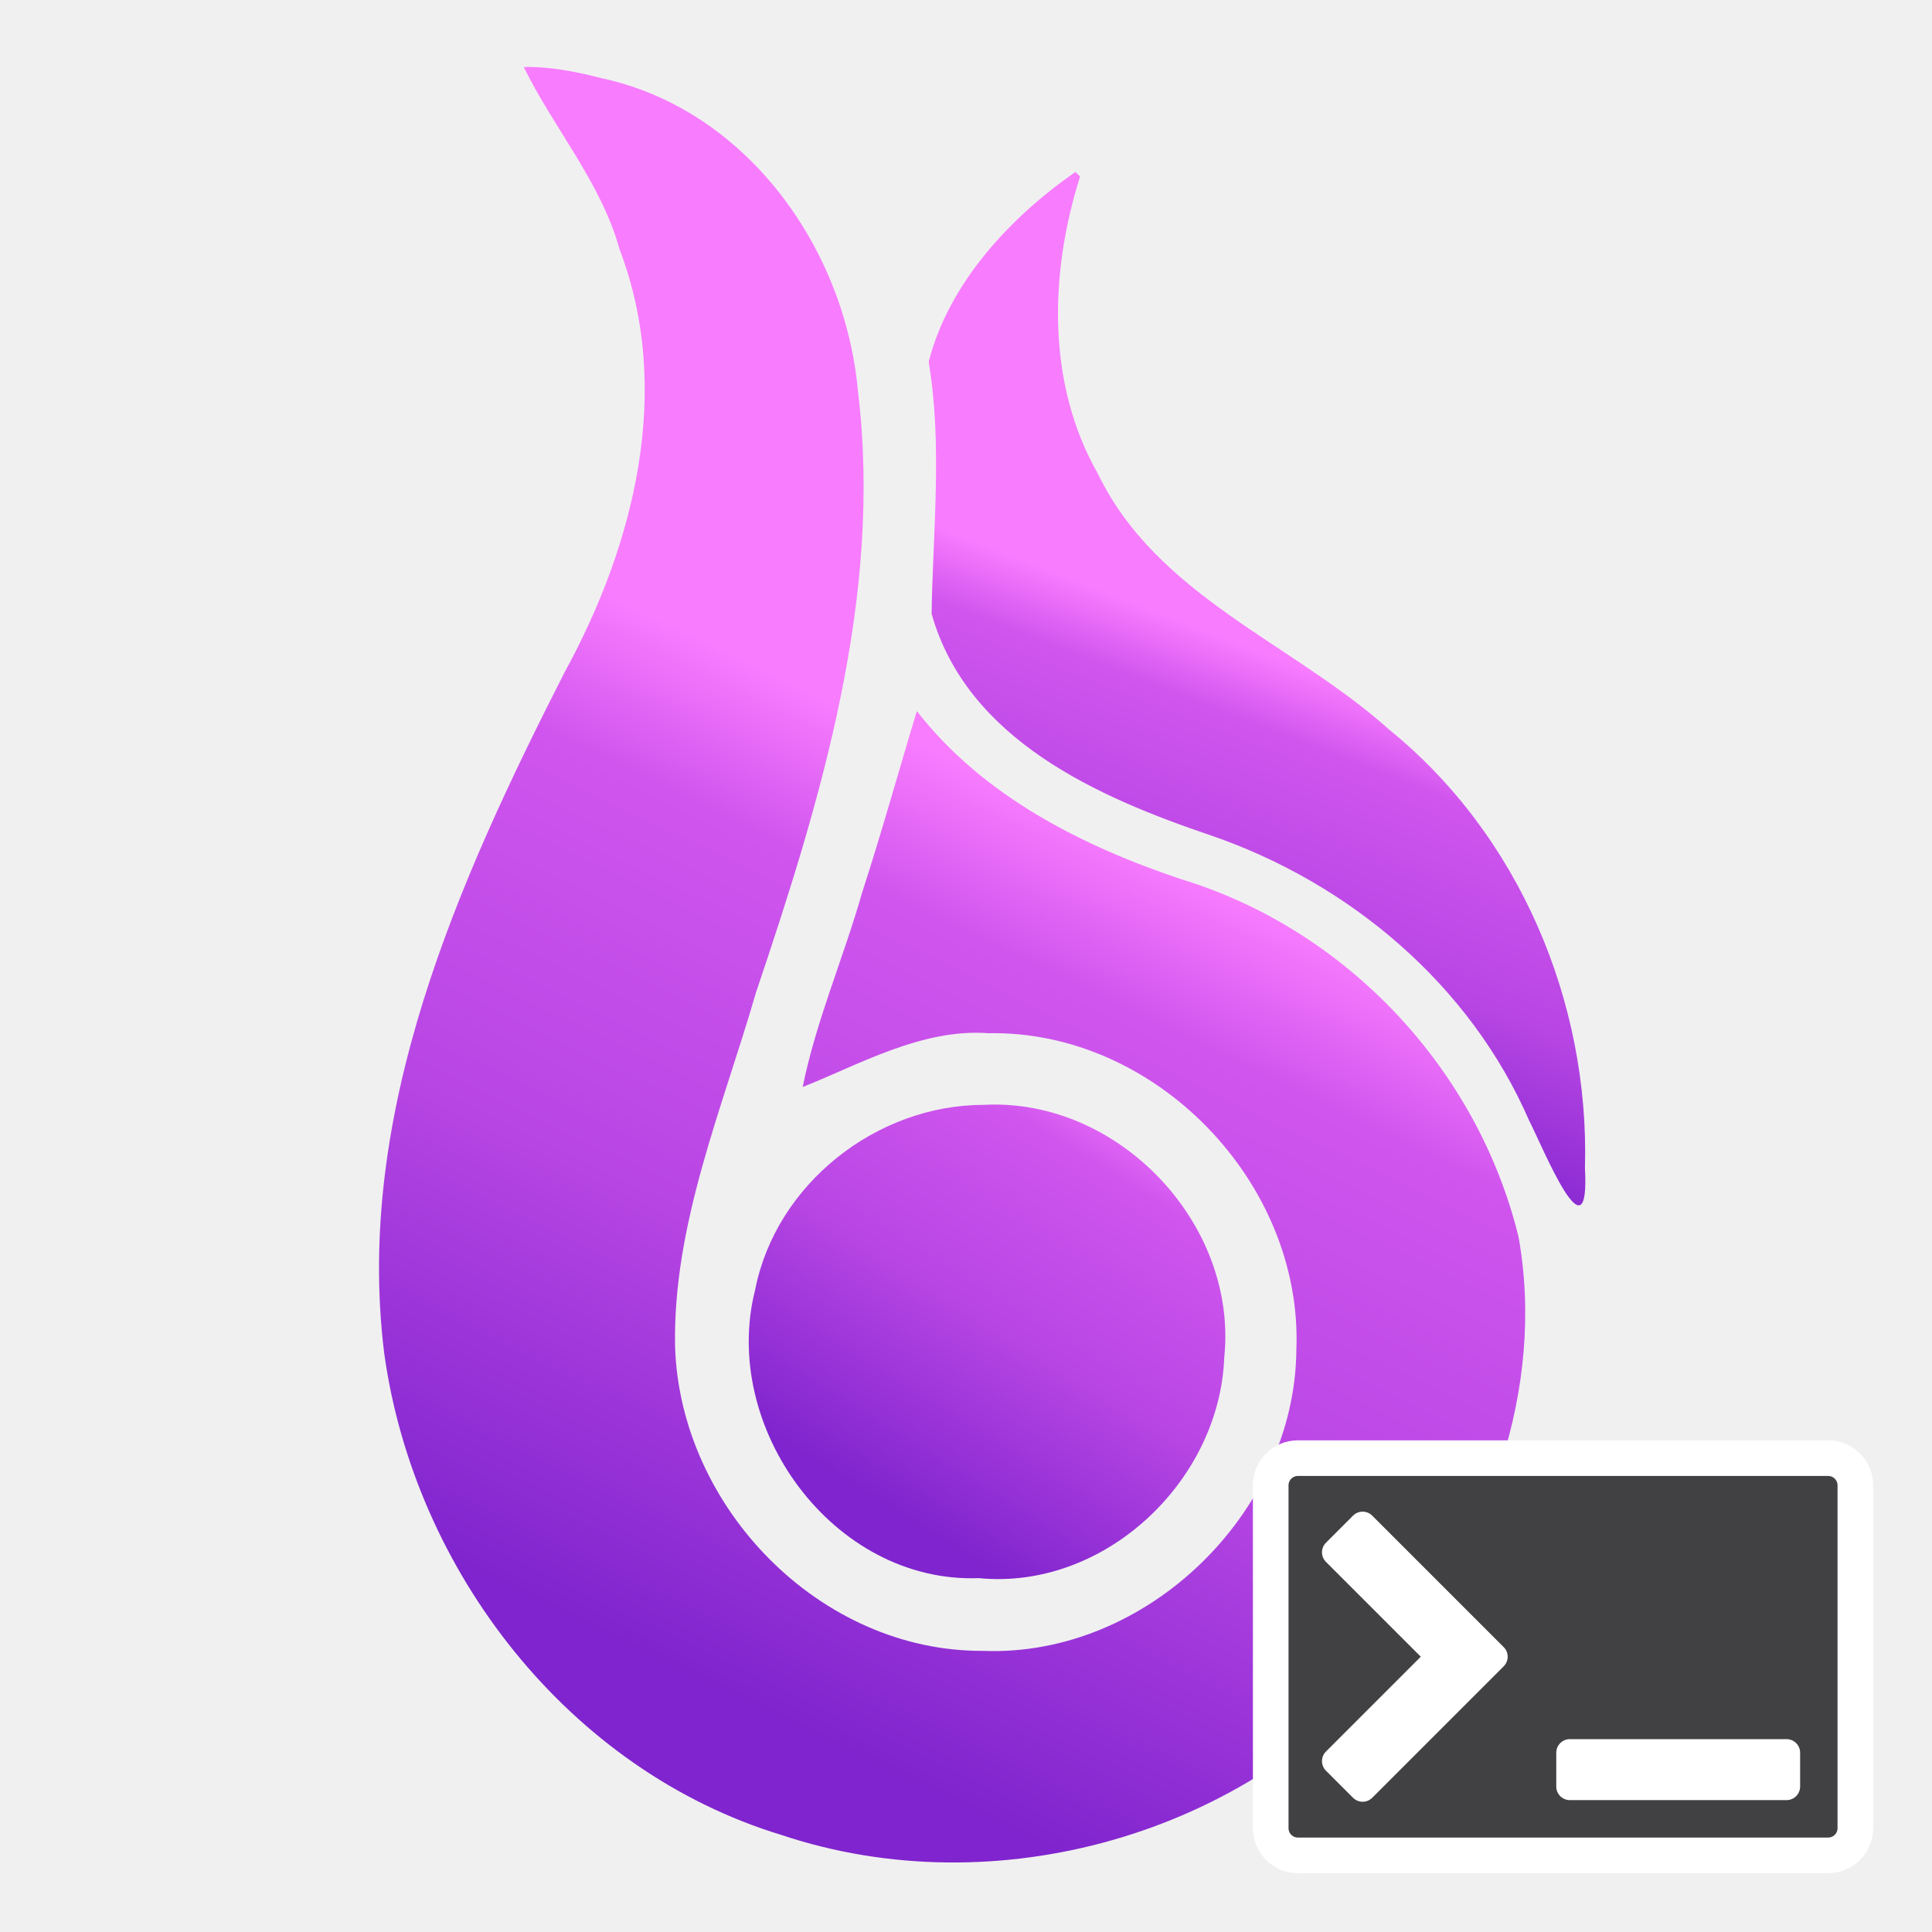
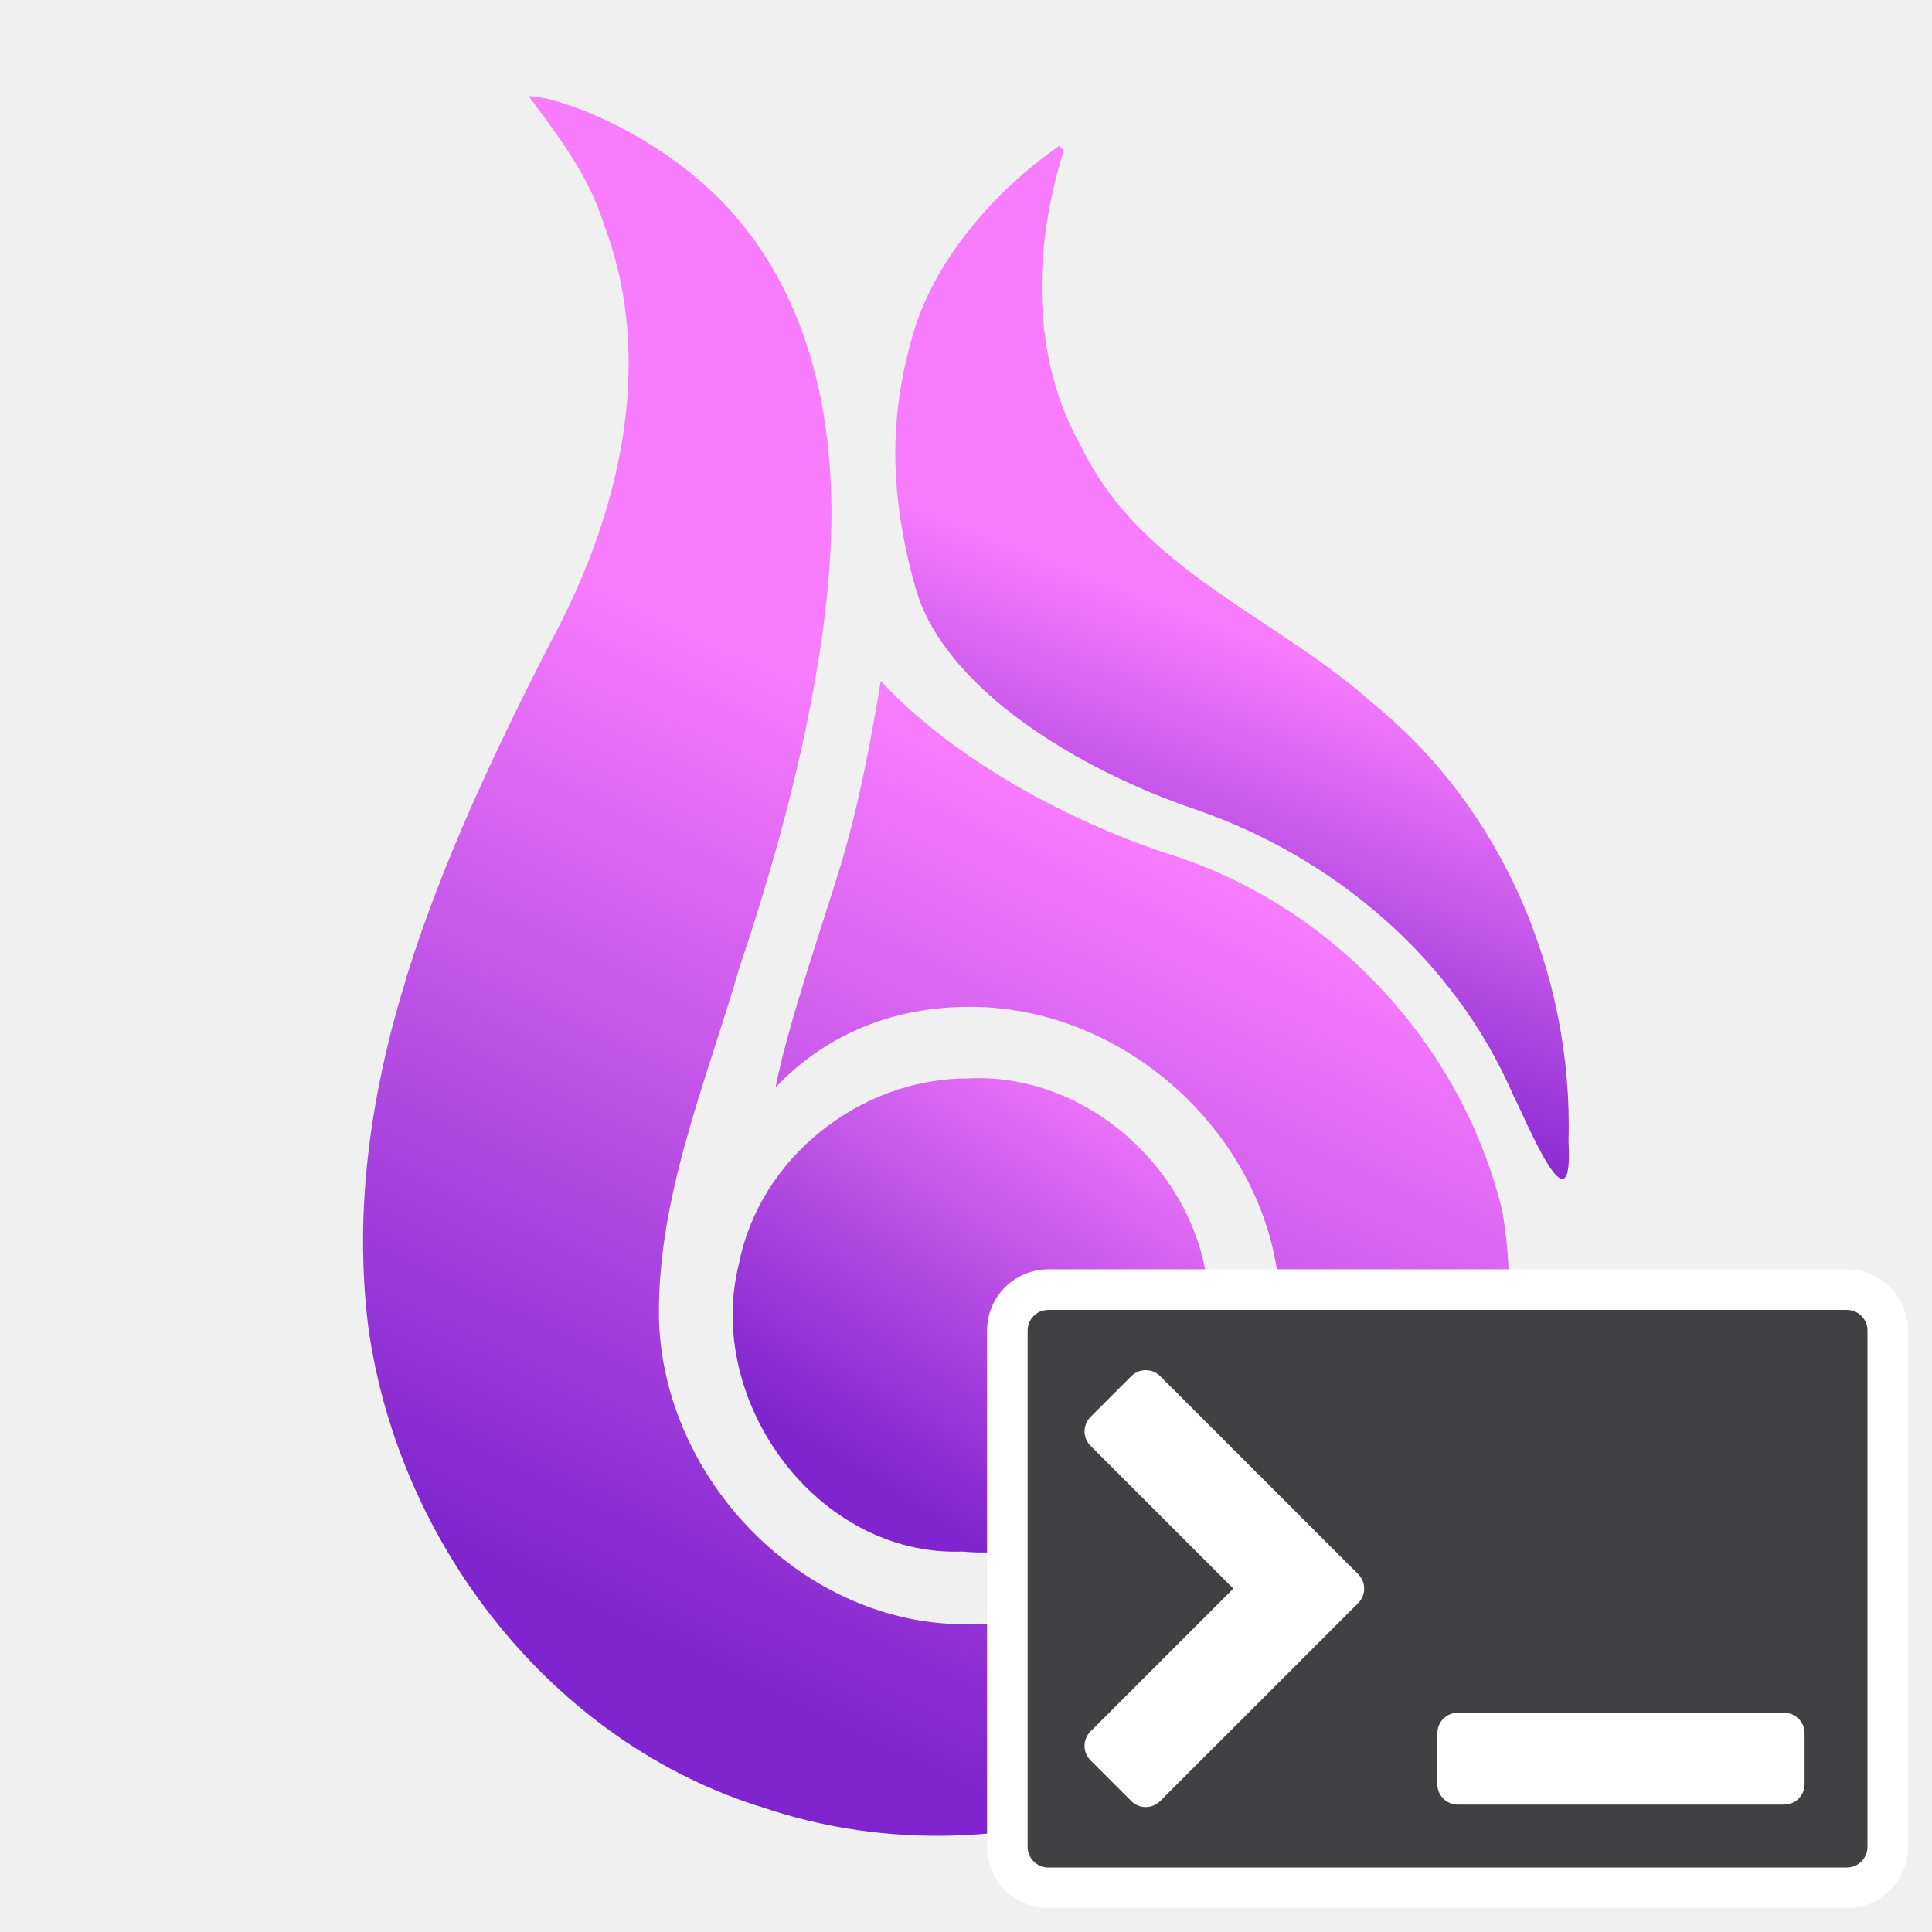
- <svg xmlns="http://www.w3.org/2000/svg" xmlns:xlink="http://www.w3.org/1999/xlink" width="1024" height="1024">
+ <svg xmlns="http://www.w3.org/2000/svg" xmlns:xlink="http://www.w3.org/1999/xlink" xml:space="preserve" width="1024" height="1024">
  <defs>
-     <linearGradient xlink:href="#a" id="f" x1="635.831" x2="721.822" y1="589.778" y2="368.408" gradientTransform="translate(-16.947 -11.956)scale(1.03664)" gradientUnits="userSpaceOnUse" />
    <linearGradient id="a">
      <stop offset=".045" stop-color="#7f24ce" />
-       <stop offset=".468" stop-color="#b846e4" />
-       <stop offset=".848" stop-color="#d055ee" />
      <stop offset="1" stop-color="#f87cfe" />
    </linearGradient>
-     <linearGradient xlink:href="#b" id="e" x1="269.585" x2="488.27" y1="847.204" y2="393.079" gradientTransform="translate(-16.947 -11.956)scale(1.03664)" gradientUnits="userSpaceOnUse" />
-     <linearGradient id="b">
-       <stop offset=".045" stop-color="#7f24ce" />
-       <stop offset=".478" stop-color="#b846e4" />
-       <stop offset=".848" stop-color="#d055ee" />
-       <stop offset="1" stop-color="#f87cfe" />
-     </linearGradient>
-     <linearGradient xlink:href="#c" id="d" x1="496.519" x2="635.831" y1="813.477" y2="589.778" gradientTransform="translate(-16.947 -11.956)scale(1.03664)" gradientUnits="userSpaceOnUse" />
-     <linearGradient id="c">
-       <stop offset=".045" stop-color="#7f24ce" />
-       <stop offset=".468" stop-color="#b846e4" />
-       <stop offset=".825" stop-color="#d055ee" />
-       <stop offset="1" stop-color="#f87cfe" />
-     </linearGradient>
+     <linearGradient xlink:href="#a" id="b" x1="635.831" x2="721.822" y1="589.778" y2="368.408" gradientTransform="translate(-25.328 -25.737)scale(1.03628)" gradientUnits="userSpaceOnUse" />
+     <linearGradient xlink:href="#a" id="c" x1="496.519" x2="635.831" y1="813.477" y2="589.778" gradientTransform="translate(-25.328 -25.737)scale(1.03628)" gradientUnits="userSpaceOnUse" />
+     <linearGradient xlink:href="#a" id="d" x1="269.585" x2="488.27" y1="847.204" y2="393.079" gradientTransform="translate(-25.328 -25.737)scale(1.03628)" gradientUnits="userSpaceOnUse" />
  </defs>
-   <path fill="url(#d)" d="m 521.287,585.608 c 71.236,-3.919 134.892,62.845 127.594,133.825 -2.449,65.72 -63.521,123.498 -130.075,117.019 -77.302,2.837 -137.131,-80.104 -118.549,-152.911 11.044,-56.023 64.337,-97.917 121.03,-97.932 z" paint-order="markers stroke fill" style="mix-blend-mode:normal" />
-   <path fill="url(#e)" d="m 277.614,35.521 c 15.571,31.999 40.99,61.098 50.832,96.81 28.382,74.4 7.785,156.429 -29.147,223.887 -56.57,111.081 -111.472,233.566 -95.646,361.155 15.984,115.259 97.909,221.021 210.668,255.241 113.189,37.784 246.538,0.147 322.427,-92.219 C 788.819,819.691 819.143,735.592 804.874,655.667 783.166,566.799 713.914,492.843 626.328,466.078 573.256,448.345 520.935,421.828 485.949,376.907 c -8.705,28.575 -18.594,64.183 -28.977,96.078 -9.799,34.54 -24.462,68.058 -31.526,103.138 29.061,-11.428 63.159,-31.16 98.408,-28.496 88.723,-1.72 166.752,79.329 163.249,167.768 -0.716,86.364 -79.438,163.062 -166.206,159.6 C 434.46,875.386 360.378,798.879 357.792,713.523 356.607,648.75 382.934,587.407 400.688,526.046 435.058,424.177 468.012,316.019 454.725,207.352 447.96,131.517 395.626,57.995 318.918,41.462 c -13.48,-3.473 -27.323,-6.211 -41.305,-5.94 z" paint-order="markers stroke fill" style="mix-blend-mode:normal" />
-   <path fill="url(#f)" d="m 570.004,91.142 c -34.768,24.147 -67.065,58.932 -77.784,100.602 7.375,44.246 2.214,89.437 1.546,133.607 18.925,66.768 88.077,97.217 148.314,117.537 73.442,25.34 137.134,79.098 168.376,150.997 7.289,14.204 32.349,76.206 29.6,25.154 C 842.554,530.973 805.096,442.44 736.154,386.6 685.249,340.894 613.34,316.178 581.887,251.06 554.65,203.281 556.262,144.725 572.445,93.584 l -1.221,-1.221 z" paint-order="markers stroke fill" style="mix-blend-mode:normal" />
-   <rect width="309.872" height="210.528" x="673.505" y="772.849" fill="#414042" stroke="#fff" stroke-width="18.886" rx="14.413" />
-   <path fill="#fff" d="m 702.784,817.67 a 7.18,7.18 0 0 0 0,10.155 l 50.263,50.263 -50.263,50.263 a 7.18,7.18 0 0 0 0,10.155 l 14.361,14.361 a 7.18,7.18 0 0 0 10.155,0 l 69.701,-69.701 a 7.18,7.18 0 0 0 0,-10.155 l -69.701,-69.701 a 7.18,7.18 0 0 0 -10.155,0 z m 129.247,104.116 a 7.18,7.18 0 0 0 -7.18,7.18 v 17.951 a 7.18,7.18 0 0 0 7.18,7.18 h 114.887 a 7.18,7.18 0 0 0 7.18,-7.18 v -17.951 a 7.18,7.18 0 0 0 -7.18,-7.18 z" />
+   <path fill="url(#b)" d="m 561.406,77.322 c -34.755,24.138 -66.55,61.123 -77.751,100.567 -11.201,39.444 -13.626,79.433 1.545,133.558 15.172,54.125 88.045,97.183 148.257,117.495 73.416,25.327 137.083,79.066 168.316,150.939 7.286,14.202 32.339,76.178 29.588,25.145 2.5,-88.033 -34.945,-176.536 -103.863,-232.354 -50.885,-45.69 -122.768,-70.396 -154.211,-135.492 -27.227,-47.76 -25.614,-106.295 -9.437,-157.417 l -1.219,-1.22 z" paint-order="stroke fill markers" style="mix-blend-mode:normal" />
+   <path fill="url(#c)" d="m 512.709,571.608 c 71.209,-3.918 134.842,62.821 127.548,133.776 -2.45,65.695 -63.5,123.452 -130.029,116.976 -77.274,2.835 -137.082,-80.076 -118.505,-152.855 11.04,-56.002 64.314,-97.88 120.983,-97.897 z" paint-order="stroke fill markers" style="mix-blend-mode:normal" />
+   <path fill="url(#d)" d="m 280.211,50.996 c 15.876,21.464 31.445,41.24 39.726,67.501 28.37,74.372 7.785,156.373 -29.135,223.804 -56.55,111.042 -111.432,233.484 -95.612,361.024 15.98,115.215 97.874,220.939 210.59,255.147 113.148,37.77 246.447,0.148 322.31,-92.186 52.051,-60.68 82.366,-144.75 68.103,-224.644 -21.702,-88.837 -90.927,-162.766 -178.483,-189.522 -53.05,-17.726 -113.022,-50.278 -150.9,-91.191 -4.784,29.001 -11.279,64.886 -21.369,98.097 -10.09,33.211 -27.328,82.2 -34.39,117.265 30.721,-32.206 68.885,-42.918 104.222,-42.65 88.706,0.676 166.692,79.298 163.19,167.706 -0.717,86.334 -79.409,163.003 -166.145,159.543 -86.404,0.39 -160.458,-76.089 -163.045,-161.413 -1.183,-64.752 25.134,-126.072 42.88,-187.41 34.358,-101.83 49.095,-185.241 48.522,-243.119 -0.572,-57.878 -15.086,-115.638 -54.55,-158.448 C 348.12,69.272 294.187,50.725 280.211,50.996" paint-order="stroke fill markers" style="mix-blend-mode:normal" />
+   <rect width="466.657" height="317.048" x="533.907" y="683.516" fill="#414042" stroke="#fff" stroke-width="21.515" rx="21.706" />
+   <path fill="#fff" d="M578 751.015a10.813 10.813 0 0 0 0 15.292l75.694 75.695L578 917.696a10.813 10.813 0 0 0 0 15.292l21.626 21.627a10.813 10.813 0 0 0 15.293 0l104.967-104.967a10.813 10.813 0 0 0 0-15.293L614.92 729.388a10.813 10.813 0 0 0-15.293 0zM772.642 907.81a10.813 10.813 0 0 0-10.814 10.814v27.033a10.813 10.813 0 0 0 10.814 10.814h173.015a10.813 10.813 0 0 0 10.814-10.814v-27.033a10.813 10.813 0 0 0-10.814-10.814z" />
</svg>
